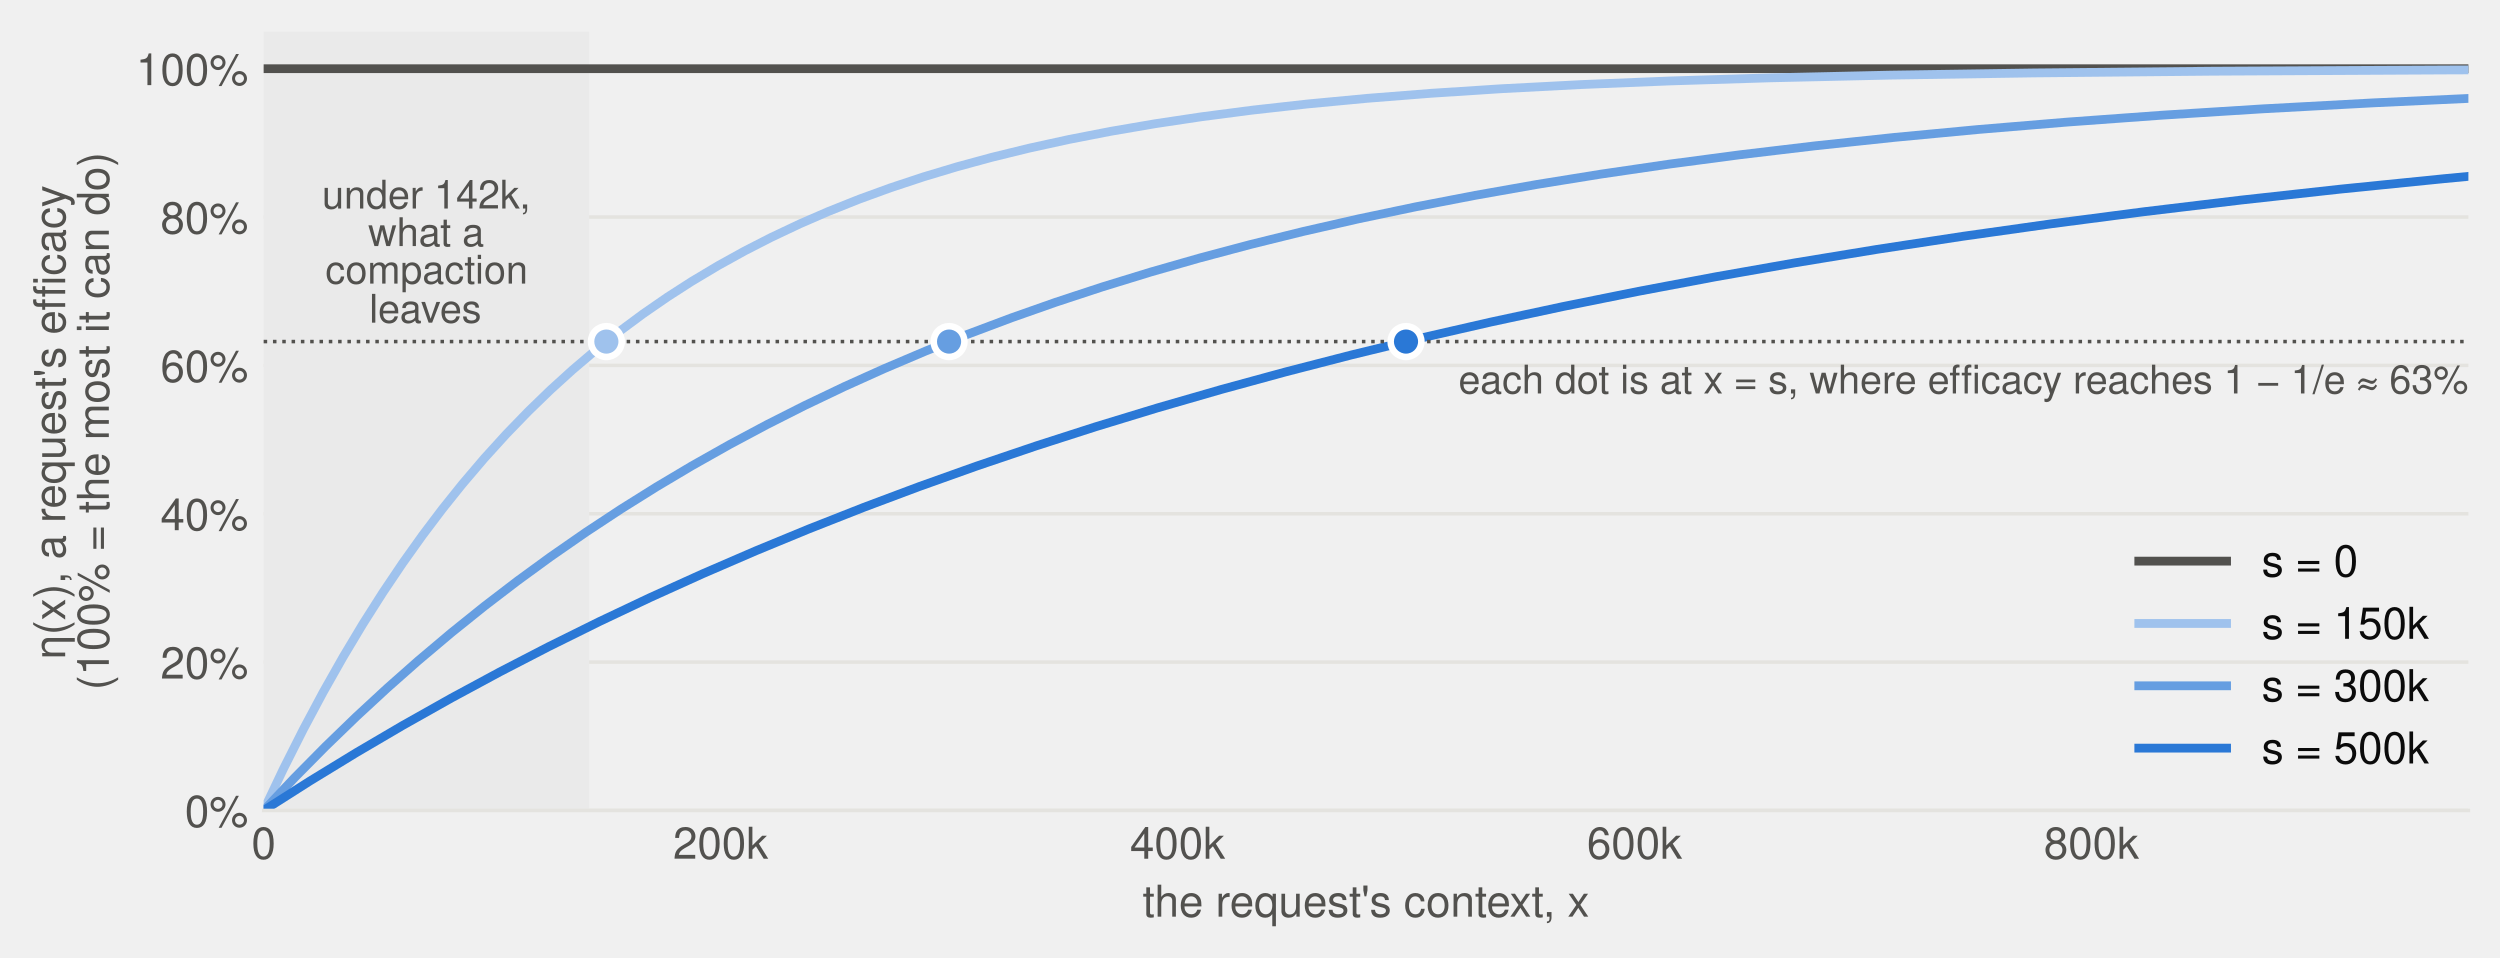
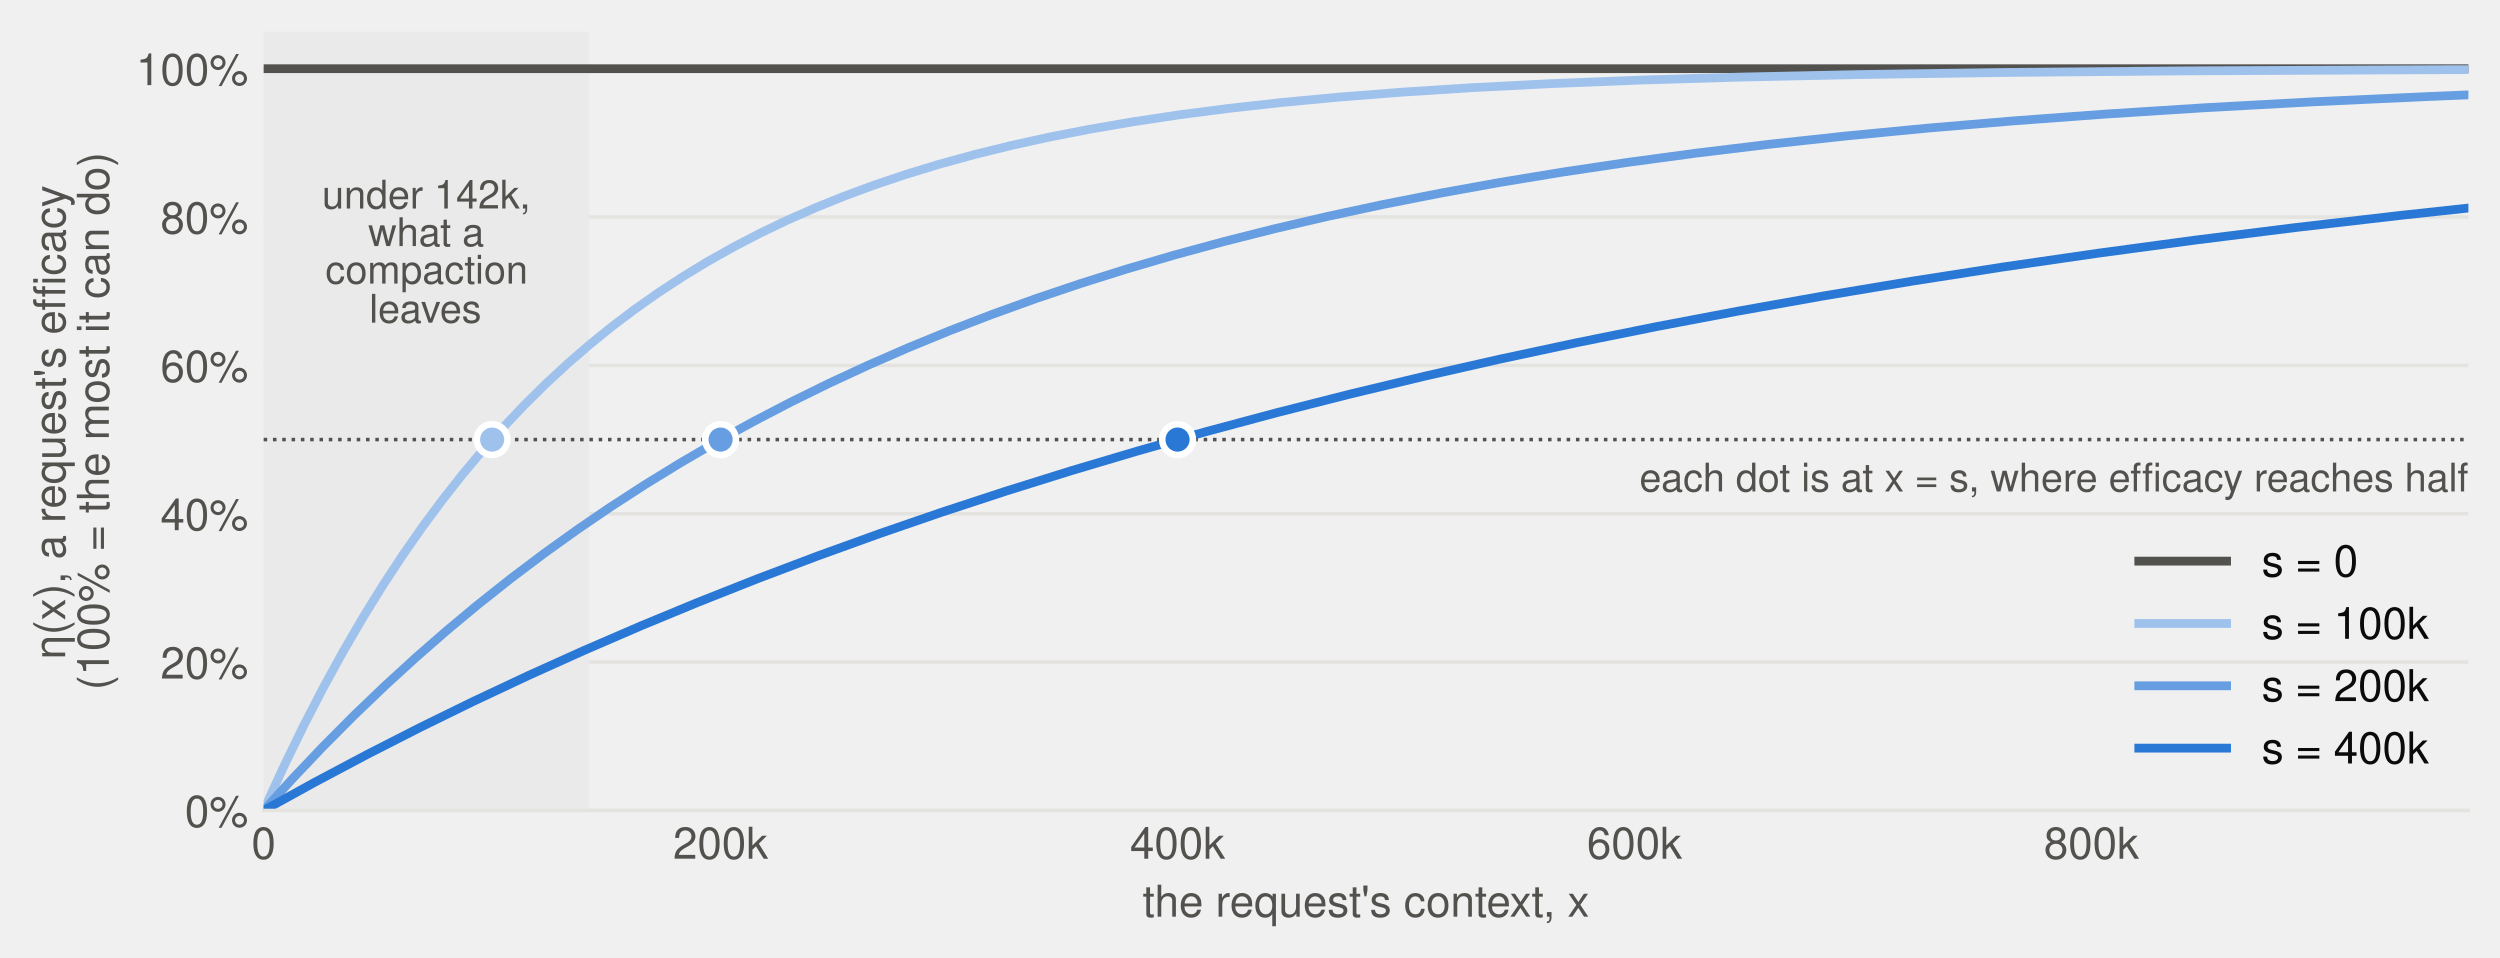
<svg xmlns="http://www.w3.org/2000/svg" xmlns:xlink="http://www.w3.org/1999/xlink" width="569.455pt" height="218.092pt" viewBox="0 0 569.455 218.092" version="1.1">
  <defs>
    <style type="text/css">*{stroke-linejoin: round; stroke-linecap: butt}</style>
  </defs>
  <g id="figure_1">
    <g id="patch_1">
      <path d="M 0 218.092  L 569.455 218.092  L 569.455 0  L 0 0  L 0 218.092  z " style="fill: none" />
    </g>
    <g id="axes_1">
      <g id="patch_2">
        <path d="M 60.055 184.608  L 562.255 184.608  L 562.255 7.2  L 60.055 7.2  L 60.055 184.608  z " style="fill: none" />
      </g>
      <g id="matplotlib.axis_1">
        <g id="xtick_1">
          <g id="line2d_1" />
          <g id="text_1">
            <text style="font-size: 10px; font-family: 'Helvetica', 'Arial', 'DejaVu Sans'; text-anchor: middle; fill: #52514e" x="60.055" y="195.608" transform="rotate(-0 60.05508 195.608)">0</text>
          </g>
        </g>
        <g id="xtick_2">
          <g id="line2d_2" />
          <g id="text_2">
            <text style="font-size: 10px; font-family: 'Helvetica', 'Arial', 'DejaVu Sans'; text-anchor: middle; fill: #52514e" x="164.138" y="195.608" transform="rotate(-0 164.138 195.608)">200k</text>
          </g>
        </g>
        <g id="xtick_3">
          <g id="line2d_3" />
          <g id="text_3">
            <text style="font-size: 10px; font-family: 'Helvetica', 'Arial', 'DejaVu Sans'; text-anchor: middle; fill: #52514e" x="268.221" y="195.608" transform="rotate(-0 268.2209 195.608)">400k</text>
          </g>
        </g>
        <g id="xtick_4">
          <g id="line2d_4" />
          <g id="text_4">
            <text style="font-size: 10px; font-family: 'Helvetica', 'Arial', 'DejaVu Sans'; text-anchor: middle; fill: #52514e" x="372.304" y="195.608" transform="rotate(-0 372.3038 195.608)">600k</text>
          </g>
        </g>
        <g id="xtick_5">
          <g id="line2d_5" />
          <g id="text_5">
            <text style="font-size: 10px; font-family: 'Helvetica', 'Arial', 'DejaVu Sans'; text-anchor: middle; fill: #52514e" x="476.387" y="195.608" transform="rotate(-0 476.3867 195.608)">800k</text>
          </g>
        </g>
        <g id="text_6">
          <text style="font-size: 10px; font-family: 'Helvetica', 'Arial', 'DejaVu Sans'; text-anchor: middle; fill: #52514e" x="311.155" y="208.807" transform="rotate(-0 311.1551 208.8072)">the request's context, x</text>
        </g>
      </g>
      <g id="matplotlib.axis_2">
        <g id="ytick_1">
          <g id="line2d_6">
            <path d="M 60.055 184.608  L 562.255 184.608  " clip-path="url(#pedf362486b)" style="fill: none; stroke: #e4e3df; stroke-width: 0.8; stroke-linecap: square" />
          </g>
          <g id="line2d_7" />
          <g id="text_7">
            <text style="font-size: 10px; font-family: 'Helvetica', 'Arial', 'DejaVu Sans'; text-anchor: end; fill: #52514e" x="56.555" y="188.358" transform="rotate(-0 56.55508 188.358)">0%</text>
          </g>
        </g>
        <g id="ytick_2">
          <g id="line2d_8">
            <path d="M 60.055 150.816  L 562.255 150.816  " clip-path="url(#pedf362486b)" style="fill: none; stroke: #e4e3df; stroke-width: 0.8; stroke-linecap: square" />
          </g>
          <g id="line2d_9" />
          <g id="text_8">
            <text style="font-size: 10px; font-family: 'Helvetica', 'Arial', 'DejaVu Sans'; text-anchor: end; fill: #52514e" x="56.555" y="154.566" transform="rotate(-0 56.55508 154.566)">20%</text>
          </g>
        </g>
        <g id="ytick_3">
          <g id="line2d_10">
            <path d="M 60.055 117.024  L 562.255 117.024  " clip-path="url(#pedf362486b)" style="fill: none; stroke: #e4e3df; stroke-width: 0.8; stroke-linecap: square" />
          </g>
          <g id="line2d_11" />
          <g id="text_9">
            <text style="font-size: 10px; font-family: 'Helvetica', 'Arial', 'DejaVu Sans'; text-anchor: end; fill: #52514e" x="56.555" y="120.774" transform="rotate(-0 56.55508 120.774)">40%</text>
          </g>
        </g>
        <g id="ytick_4">
          <g id="line2d_12">
            <path d="M 60.055 83.232  L 562.255 83.232  " clip-path="url(#pedf362486b)" style="fill: none; stroke: #e4e3df; stroke-width: 0.8; stroke-linecap: square" />
          </g>
          <g id="line2d_13" />
          <g id="text_10">
            <text style="font-size: 10px; font-family: 'Helvetica', 'Arial', 'DejaVu Sans'; text-anchor: end; fill: #52514e" x="56.555" y="86.982" transform="rotate(-0 56.55508 86.982)">60%</text>
          </g>
        </g>
        <g id="ytick_5">
          <g id="line2d_14">
            <path d="M 60.055 49.44  L 562.255 49.44  " clip-path="url(#pedf362486b)" style="fill: none; stroke: #e4e3df; stroke-width: 0.8; stroke-linecap: square" />
          </g>
          <g id="line2d_15" />
          <g id="text_11">
            <text style="font-size: 10px; font-family: 'Helvetica', 'Arial', 'DejaVu Sans'; text-anchor: end; fill: #52514e" x="56.555" y="53.19" transform="rotate(-0 56.55508 53.19)">80%</text>
          </g>
        </g>
        <g id="ytick_6">
          <g id="line2d_16">
            <path d="M 60.055 15.648  L 562.255 15.648  " clip-path="url(#pedf362486b)" style="fill: none; stroke: #e4e3df; stroke-width: 0.8; stroke-linecap: square" />
          </g>
          <g id="line2d_17" />
          <g id="text_12">
            <text style="font-size: 10px; font-family: 'Helvetica', 'Arial', 'DejaVu Sans'; text-anchor: end; fill: #52514e" x="56.555" y="19.398" transform="rotate(-0 56.55508 19.398)">100%</text>
          </g>
        </g>
        <g id="text_13">
          <text style="font-size: 10px; font-family: 'Helvetica', 'Arial', 'DejaVu Sans'; fill: #52514e" transform="translate(14.84893 150.2048) rotate(-90)">η(x), a request's efficacy</text>
          <text style="font-size: 10px; font-family: 'Helvetica', 'Arial', 'DejaVu Sans'; fill: #52514e" transform="translate(24.79053 157.1821) rotate(-90)">(100% = the most it can do)</text>
        </g>
      </g>
      <g id="patch_3">
        <path d="M 60.055 184.608  L 134.197 184.608  L 134.197 7.2  L 60.055 7.2  z " clip-path="url(#pedf362486b)" style="fill: #eaeaea" />
      </g>
      <g id="line2d_18">
        <path d="M 60.055 15.648  L 562.255 15.648  L 562.255 15.648  " clip-path="url(#pedf362486b)" style="fill: none; stroke: #52514e; stroke-width: 2; stroke-linecap: square" />
      </g>
      <g id="line2d_19">
-         <path d="M 60.055 184.608  L 64.579 175.094  L 69.104 166.115  L 73.628 157.642  L 78.152 149.647  L 82.677 142.101  L 87.201 134.981  L 91.725 128.261  L 96.25 121.92  L 100.774 115.935  L 105.298 110.288  L 110.325 104.386  L 115.352 98.851  L 120.379 93.662  L 125.406 88.796  L 130.433 84.234  L 135.46 79.957  L 140.99 75.559  L 146.52 71.462  L 152.05 67.645  L 157.579 64.089  L 163.612 60.487  L 169.644 57.152  L 175.677 54.066  L 182.212 50.98  L 188.747 48.143  L 195.785 45.341  L 202.823 42.781  L 210.363 40.283  L 217.904 38.015  L 225.947 35.825  L 234.493 33.733  L 243.542 31.753  L 253.093 29.898  L 263.147 28.176  L 273.704 26.592  L 285.266 25.085  L 297.833 23.682  L 311.406 22.4  L 325.985 21.249  L 342.071 20.206  L 360.169 19.263  L 380.277 18.442  L 403.401 17.726  L 430.547 17.115  L 463.223 16.614  L 503.942 16.221  L 558.233 15.934  L 562.255 15.92  L 562.255 15.92  " clip-path="url(#pedf362486b)" style="fill: none; stroke: #9fc2ed; stroke-width: 2; stroke-linecap: square" />
+         <path d="M 60.055 184.608  L 64.579 174.727  L 69.104 165.424  L 73.628 156.665  L 78.152 148.418  L 82.677 140.654  L 87.201 133.344  L 91.725 126.461  L 96.25 119.98  L 100.774 113.879  L 105.298 108.134  L 109.823 102.726  L 114.347 97.633  L 119.374 92.324  L 124.401 87.358  L 129.428 82.714  L 134.455 78.37  L 139.482 74.308  L 144.509 70.509  L 150.039 66.614  L 155.569 62.995  L 161.098 59.633  L 167.131 56.237  L 173.163 53.104  L 179.196 50.212  L 185.731 47.331  L 192.266 44.69  L 199.304 42.091  L 206.342 39.725  L 213.882 37.424  L 221.925 35.212  L 230.471 33.107  L 239.017 31.229  L 248.066 29.46  L 258.12 27.729  L 268.677 26.144  L 279.736 24.706  L 291.801 23.362  L 304.871 22.129  L 319.45 20.985  L 335.536 19.956  L 353.131 19.056  L 373.239 18.255  L 396.363 17.564  L 423.509 16.983  L 456.688 16.506  L 498.412 16.14  L 555.217 15.879  L 562.255 15.858  L 562.255 15.858  " clip-path="url(#pedf362486b)" style="fill: none; stroke: #9fc2ed; stroke-width: 2; stroke-linecap: square" />
      </g>
      <g id="line2d_20">
-         <path d="M 60.055 184.608  L 67.093 177.161  L 74.131 170.042  L 81.169 163.236  L 88.206 156.731  L 95.244 150.512  L 102.785 144.153  L 110.325 138.094  L 117.866 132.321  L 125.406 126.82  L 133.45 121.237  L 141.493 115.935  L 149.536 110.9  L 157.579 106.117  L 166.125 101.298  L 174.671 96.735  L 183.217 92.416  L 192.266 88.093  L 201.315 84.014  L 210.866 79.957  L 220.417 76.14  L 230.471 72.368  L 240.525 68.83  L 251.082 65.353  L 262.142 61.954  L 273.201 58.787  L 284.763 55.708  L 296.828 52.729  L 309.396 49.861  L 322.466 47.113  L 336.039 44.493  L 350.115 42.006  L 364.693 39.657  L 380.277 37.376  L 396.363 35.249  L 413.455 33.216  L 431.552 31.293  L 450.655 29.491  L 470.763 27.818  L 492.379 26.245  L 515.504 24.786  L 540.639 23.427  L 562.255 22.421  L 562.255 22.421  " clip-path="url(#pedf362486b)" style="fill: none; stroke: #669ee1; stroke-width: 2; stroke-linecap: square" />
+         <path d="M 60.055 184.608  L 66.59 177.412  L 73.628 170.006  L 80.666 162.938  L 87.704 156.194  L 94.742 149.759  L 101.779 143.618  L 108.817 137.759  L 116.358 131.778  L 123.898 126.09  L 131.439 120.681  L 138.979 115.537  L 147.023 110.327  L 155.066 105.389  L 163.109 100.709  L 171.655 96.003  L 180.201 91.558  L 188.747 87.358  L 197.796 83.164  L 206.844 79.216  L 216.396 75.298  L 225.947 71.622  L 236.001 67.997  L 246.055 64.607  L 256.612 61.283  L 267.671 58.043  L 278.731 55.033  L 290.293 52.114  L 302.358 49.299  L 314.925 46.597  L 327.996 44.017  L 341.569 41.565  L 355.644 39.246  L 370.725 36.991  L 386.309 34.887  L 402.898 32.875  L 420.493 30.97  L 439.093 29.185  L 458.698 27.528  L 479.812 25.97  L 502.433 24.526  L 527.066 23.183  L 553.709 21.958  L 562.255 21.609  L 562.255 21.609  " clip-path="url(#pedf362486b)" style="fill: none; stroke: #669ee1; stroke-width: 2; stroke-linecap: square" />
      </g>
      <g id="line2d_21">
-         <path d="M 60.055 184.608  L 70.612 177.89  L 81.169 171.44  L 91.725 165.246  L 102.785 159.021  L 113.844 153.055  L 124.904 147.337  L 136.466 141.614  L 148.028 136.139  L 160.093 130.68  L 172.158 125.468  L 184.223 120.492  L 196.79 115.549  L 209.358 110.838  L 222.428 106.175  L 236.001 101.574  L 249.574 97.207  L 263.65 92.912  L 278.228 88.702  L 292.806 84.722  L 307.888 80.832  L 323.471 77.043  L 339.558 73.362  L 356.147 69.798  L 373.239 66.355  L 390.833 63.04  L 408.931 59.856  L 427.531 56.806  L 447.136 53.819  L 467.244 50.98  L 488.358 48.227  L 510.477 45.572  L 533.098 43.08  L 556.725 40.699  L 562.255 40.172  L 562.255 40.172  " clip-path="url(#pedf362486b)" style="fill: none; stroke: #2a78d6; stroke-width: 2; stroke-linecap: square" />
+         <path d="M 60.055 184.608  L 71.617 178.227  L 83.682 171.825  L 95.747 165.675  L 107.812 159.767  L 120.379 153.861  L 132.947 148.196  L 146.017 142.551  L 159.088 137.147  L 172.66 131.778  L 186.233 126.646  L 200.309 121.564  L 214.385 116.714  L 228.963 111.925  L 244.044 107.21  L 259.125 102.726  L 274.709 98.322  L 290.796 94.011  L 307.385 89.799  L 324.477 85.697  L 341.569 81.822  L 359.163 78.056  L 377.26 74.407  L 395.86 70.878  L 415.466 67.387  L 435.574 64.037  L 456.185 60.827  L 477.801 57.69  L 499.92 54.704  L 523.044 51.81  L 547.174 49.018  L 562.255 47.384  L 562.255 47.384  " clip-path="url(#pedf362486b)" style="fill: none; stroke: #2a78d6; stroke-width: 2; stroke-linecap: square" />
      </g>
      <g id="line2d_22">
-         <path d="M 60.055 77.805  L 562.255 77.805  " clip-path="url(#pedf362486b)" style="fill: none; stroke-dasharray: 0.8,1.32; stroke-dashoffset: 0; stroke: #52514e; stroke-width: 0.8" />
+         <path d="M 60.055 100.128  L 562.255 100.128  " clip-path="url(#pedf362486b)" style="fill: none; stroke-dasharray: 0.8,1.32; stroke-dashoffset: 0; stroke: #52514e; stroke-width: 0.8" />
      </g>
      <g id="patch_4">
        <path d="M 60.055 184.608  L 562.255 184.608  " style="fill: none; stroke: #e4e3df; stroke-width: 0.8; stroke-linejoin: miter; stroke-linecap: square" />
      </g>
      <g id="text_14">
        <text style="font-size: 9px; font-family: 'Helvetica', 'Arial', 'DejaVu Sans'; fill: #52514e" transform="translate(73.36046 47.50399)">under 142k,</text>
        <text style="font-size: 9px; font-family: 'Helvetica', 'Arial', 'DejaVu Sans'; fill: #52514e" transform="translate(83.86867 56.05135)">what a</text>
        <text style="font-size: 9px; font-family: 'Helvetica', 'Arial', 'DejaVu Sans'; fill: #52514e" transform="translate(74.11562 64.59871)">compaction</text>
        <text style="font-size: 9px; font-family: 'Helvetica', 'Arial', 'DejaVu Sans'; fill: #52514e" transform="translate(84.11898 73.49272)">leaves</text>
      </g>
      <g id="line2d_23">
        <defs>
          <path id="m297c5e205b" d="M 0 3.5  C 0.928 3.5 1.819 3.131 2.475 2.475  C 3.131 1.819 3.5 0.928 3.5 0  C 3.5 -0.928 3.131 -1.819 2.475 -2.475  C 1.819 -3.131 0.928 -3.5 0 -3.5  C -0.928 -3.5 -1.819 -3.131 -2.475 -2.475  C -3.131 -1.819 -3.5 -0.928 -3.5 0  C -3.5 0.928 -3.131 1.819 -2.475 2.475  C -1.819 3.131 -0.928 3.5 0 3.5  z " style="stroke: #ffffff; stroke-width: 1.5" />
        </defs>
        <g clip-path="url(#pedf362486b)">
-           <use xlink:href="#m297c5e205b" x="138.117" y="77.805" style="fill: #9fc2ed; stroke: #ffffff; stroke-width: 1.5" />
+           <use xlink:href="#m297c5e205b" x="112.097" y="100.128" style="fill: #9fc2ed; stroke: #ffffff; stroke-width: 1.5" />
        </g>
      </g>
      <g id="line2d_24">
        <defs>
          <path id="m775127333a" d="M 0 3.5  C 0.928 3.5 1.819 3.131 2.475 2.475  C 3.131 1.819 3.5 0.928 3.5 0  C 3.5 -0.928 3.131 -1.819 2.475 -2.475  C 1.819 -3.131 0.928 -3.5 0 -3.5  C -0.928 -3.5 -1.819 -3.131 -2.475 -2.475  C -3.131 -1.819 -3.5 -0.928 -3.5 0  C -3.5 0.928 -3.131 1.819 -2.475 2.475  C -1.819 3.131 -0.928 3.5 0 3.5  z " style="stroke: #ffffff; stroke-width: 1.5" />
        </defs>
        <g clip-path="url(#pedf362486b)">
-           <use xlink:href="#m775127333a" x="216.179" y="77.805" style="fill: #669ee1; stroke: #ffffff; stroke-width: 1.5" />
+           <use xlink:href="#m775127333a" x="164.138" y="100.128" style="fill: #669ee1; stroke: #ffffff; stroke-width: 1.5" />
        </g>
      </g>
      <g id="line2d_25">
        <defs>
          <path id="m560dafaeec" d="M 0 3.5  C 0.928 3.5 1.819 3.131 2.475 2.475  C 3.131 1.819 3.5 0.928 3.5 0  C 3.5 -0.928 3.131 -1.819 2.475 -2.475  C 1.819 -3.131 0.928 -3.5 0 -3.5  C -0.928 -3.5 -1.819 -3.131 -2.475 -2.475  C -3.131 -1.819 -3.5 -0.928 -3.5 0  C -3.5 0.928 -3.131 1.819 -2.475 2.475  C -1.819 3.131 -0.928 3.5 0 3.5  z " style="stroke: #ffffff; stroke-width: 1.5" />
        </defs>
        <g clip-path="url(#pedf362486b)">
-           <use xlink:href="#m560dafaeec" x="320.262" y="77.805" style="fill: #2a78d6; stroke: #ffffff; stroke-width: 1.5" />
+           <use xlink:href="#m560dafaeec" x="268.221" y="100.128" style="fill: #2a78d6; stroke: #ffffff; stroke-width: 1.5" />
        </g>
      </g>
      <g id="text_15">
-         <text style="font-size: 9px; font-family: 'Helvetica', 'Arial', 'DejaVu Sans'; text-anchor: end; fill: #52514e" x="562.255" y="89.624" transform="rotate(-0 562.2551 89.62371)">each dot is at x = s, where efficacy reaches 1 − 1/e ≈ 63%</text>
+         <text style="font-size: 9px; font-family: 'Helvetica', 'Arial', 'DejaVu Sans'; text-anchor: end; fill: #52514e" x="562.255" y="111.947" transform="rotate(-0 562.2551 111.9468)">each dot is at x = s, where efficacy reaches half</text>
      </g>
      <g id="legend_1">
        <g id="line2d_26">
          <path d="M 487.175 127.811  L 497.175 127.811  L 507.175 127.811  " style="fill: none; stroke: #52514e; stroke-width: 2; stroke-linecap: square" />
        </g>
        <g id="text_16">
          <text style="font-size: 10px; font-family: 'Helvetica', 'Arial', 'DejaVu Sans'; text-anchor: start; fill: #0b0b0b" x="515.175" y="131.311" transform="rotate(-0 515.1754 131.3111)">s = 0</text>
        </g>
        <g id="line2d_27">
          <path d="M 487.175 142.01  L 497.175 142.01  L 507.175 142.01  " style="fill: none; stroke: #9fc2ed; stroke-width: 2; stroke-linecap: square" />
        </g>
        <g id="text_17">
-           <text style="font-size: 10px; font-family: 'Helvetica', 'Arial', 'DejaVu Sans'; text-anchor: start; fill: #0b0b0b" x="515.175" y="145.51" transform="rotate(-0 515.1754 145.5103)">s = 150k</text>
+           <text style="font-size: 10px; font-family: 'Helvetica', 'Arial', 'DejaVu Sans'; text-anchor: start; fill: #0b0b0b" x="515.175" y="145.51" transform="rotate(-0 515.1754 145.5103)">s = 100k</text>
        </g>
        <g id="line2d_28">
          <path d="M 487.175 156.21  L 497.175 156.21  L 507.175 156.21  " style="fill: none; stroke: #669ee1; stroke-width: 2; stroke-linecap: square" />
        </g>
        <g id="text_18">
-           <text style="font-size: 10px; font-family: 'Helvetica', 'Arial', 'DejaVu Sans'; text-anchor: start; fill: #0b0b0b" x="515.175" y="159.71" transform="rotate(-0 515.1754 159.7096)">s = 300k</text>
+           <text style="font-size: 10px; font-family: 'Helvetica', 'Arial', 'DejaVu Sans'; text-anchor: start; fill: #0b0b0b" x="515.175" y="159.71" transform="rotate(-0 515.1754 159.7096)">s = 200k</text>
        </g>
        <g id="line2d_29">
          <path d="M 487.175 170.409  L 497.175 170.409  L 507.175 170.409  " style="fill: none; stroke: #2a78d6; stroke-width: 2; stroke-linecap: square" />
        </g>
        <g id="text_19">
-           <text style="font-size: 10px; font-family: 'Helvetica', 'Arial', 'DejaVu Sans'; text-anchor: start; fill: #0b0b0b" x="515.175" y="173.909" transform="rotate(-0 515.1754 173.9088)">s = 500k</text>
+           <text style="font-size: 10px; font-family: 'Helvetica', 'Arial', 'DejaVu Sans'; text-anchor: start; fill: #0b0b0b" x="515.175" y="173.909" transform="rotate(-0 515.1754 173.9088)">s = 400k</text>
        </g>
      </g>
    </g>
  </g>
  <defs>
    <clipPath id="pedf362486b">
      <rect x="60.055" y="7.2" width="502.2" height="177.408" />
    </clipPath>
  </defs>
</svg>
